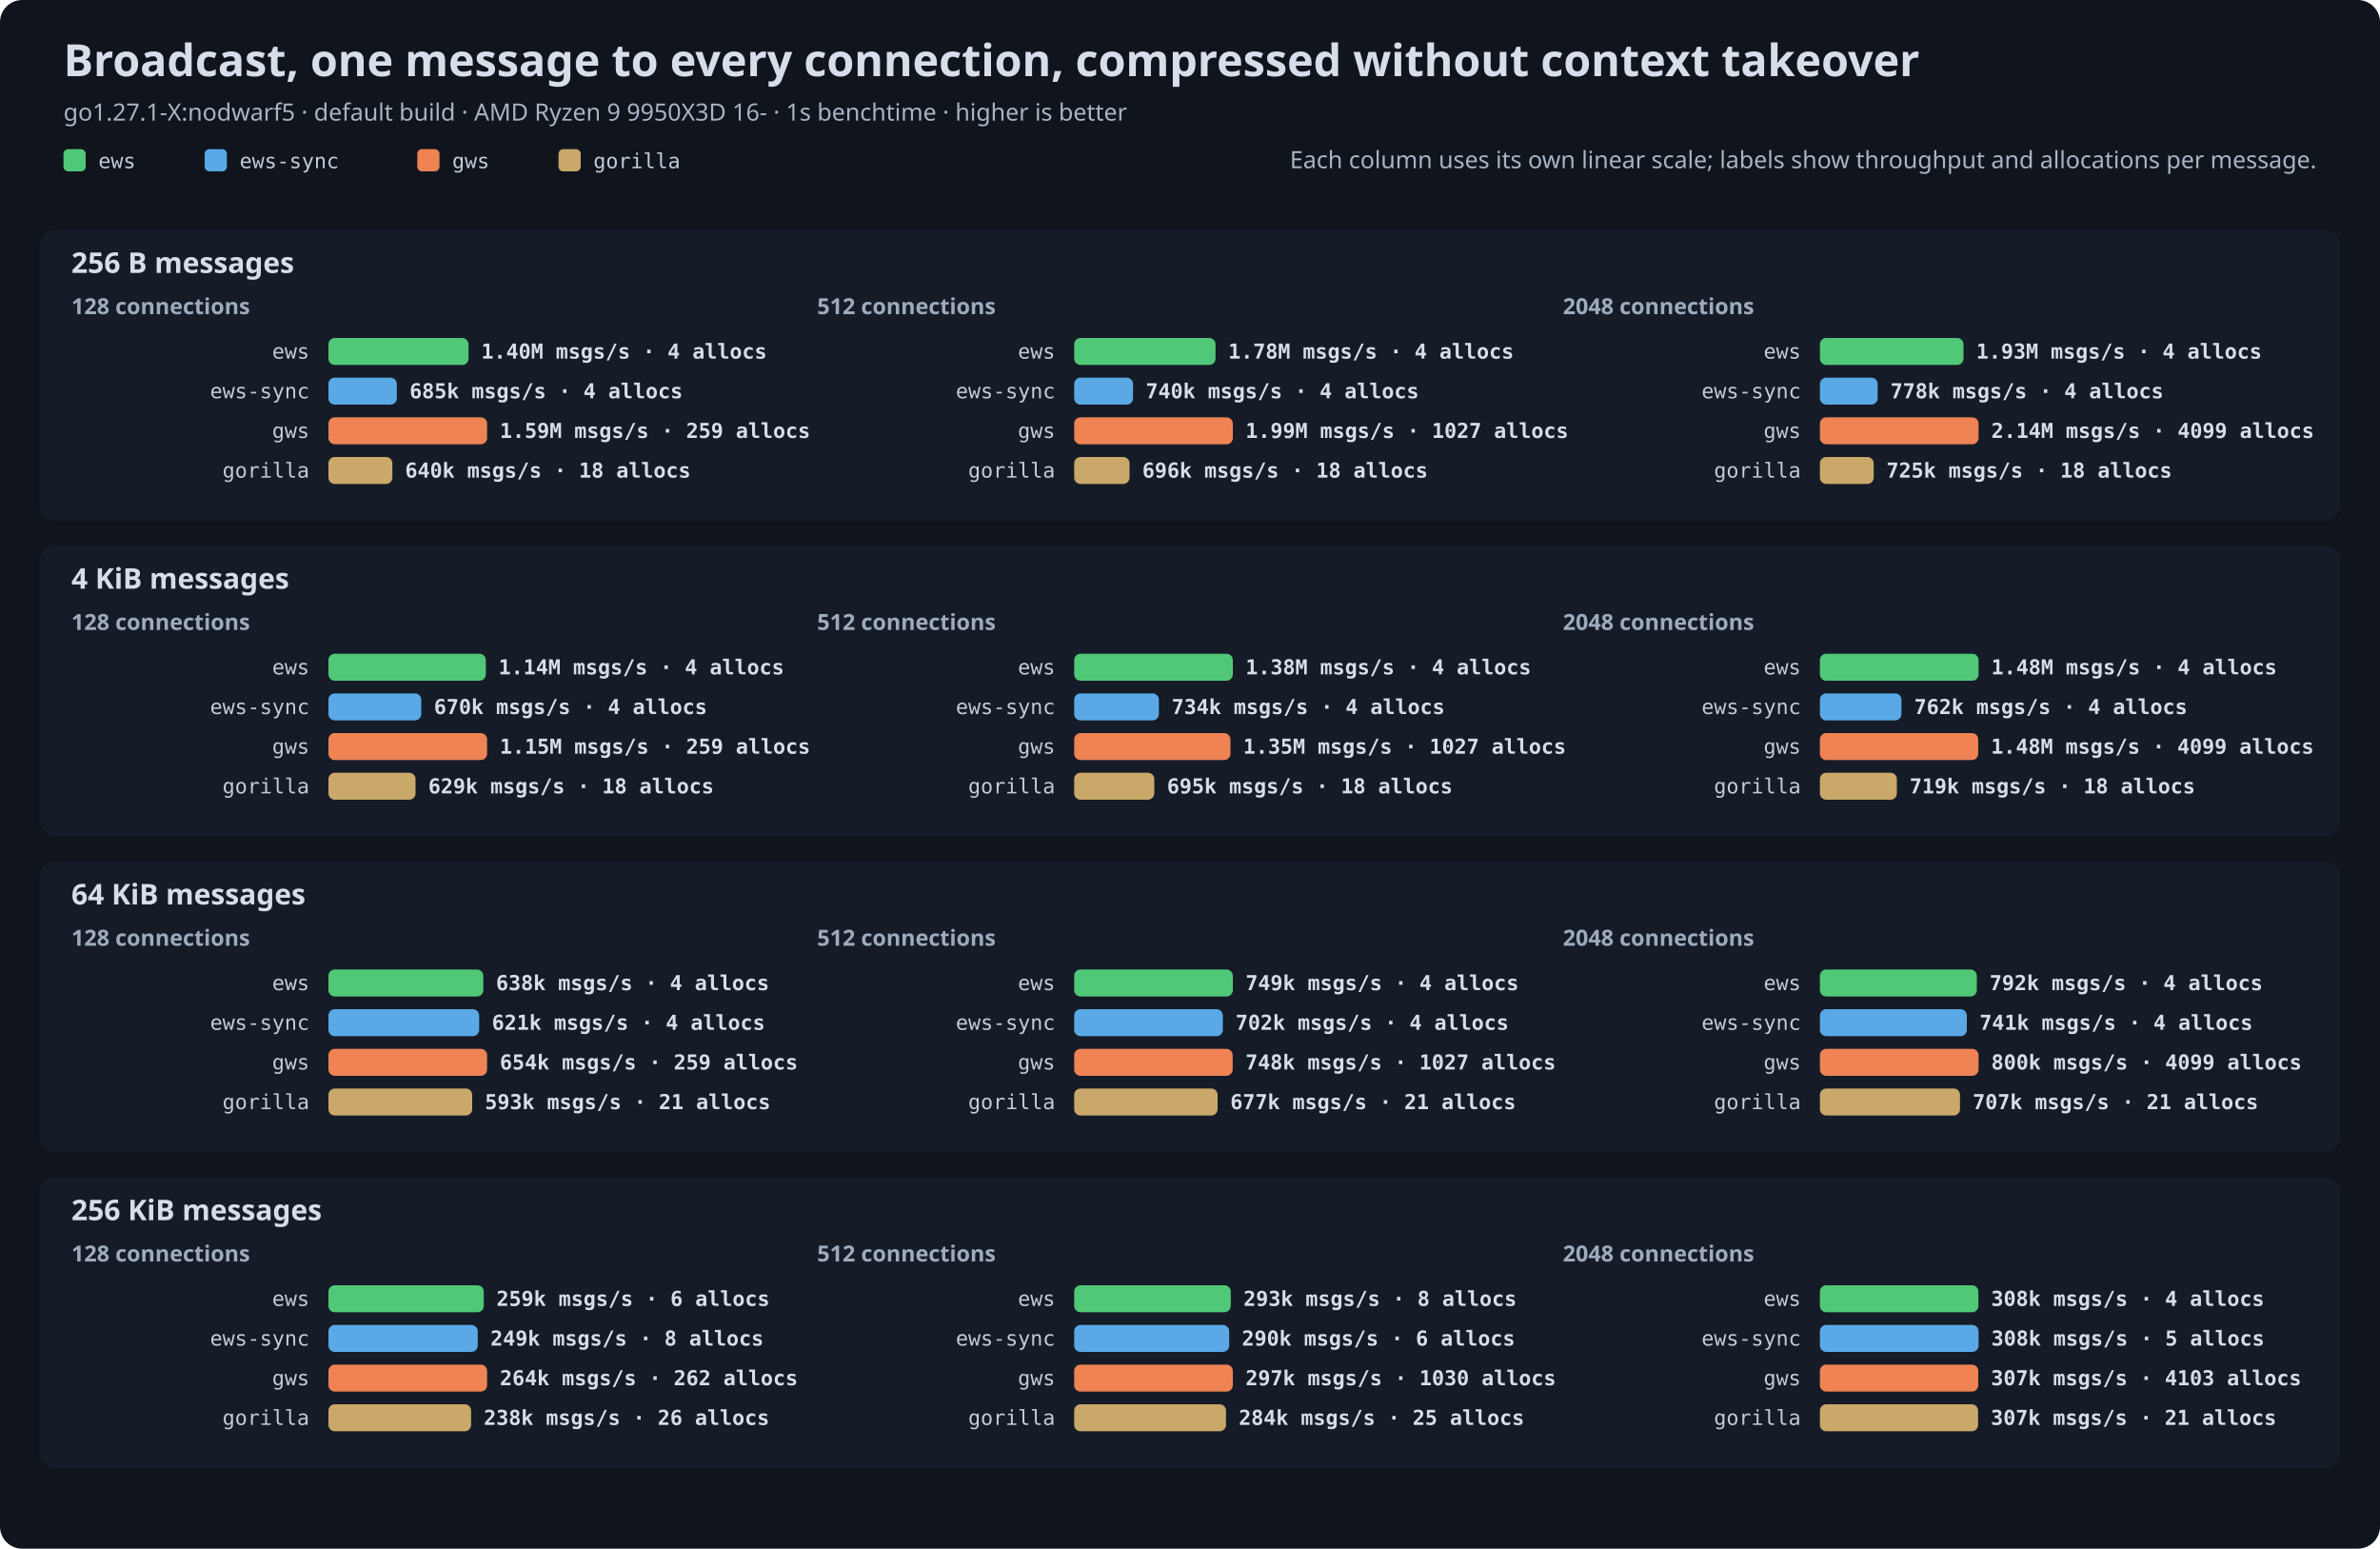
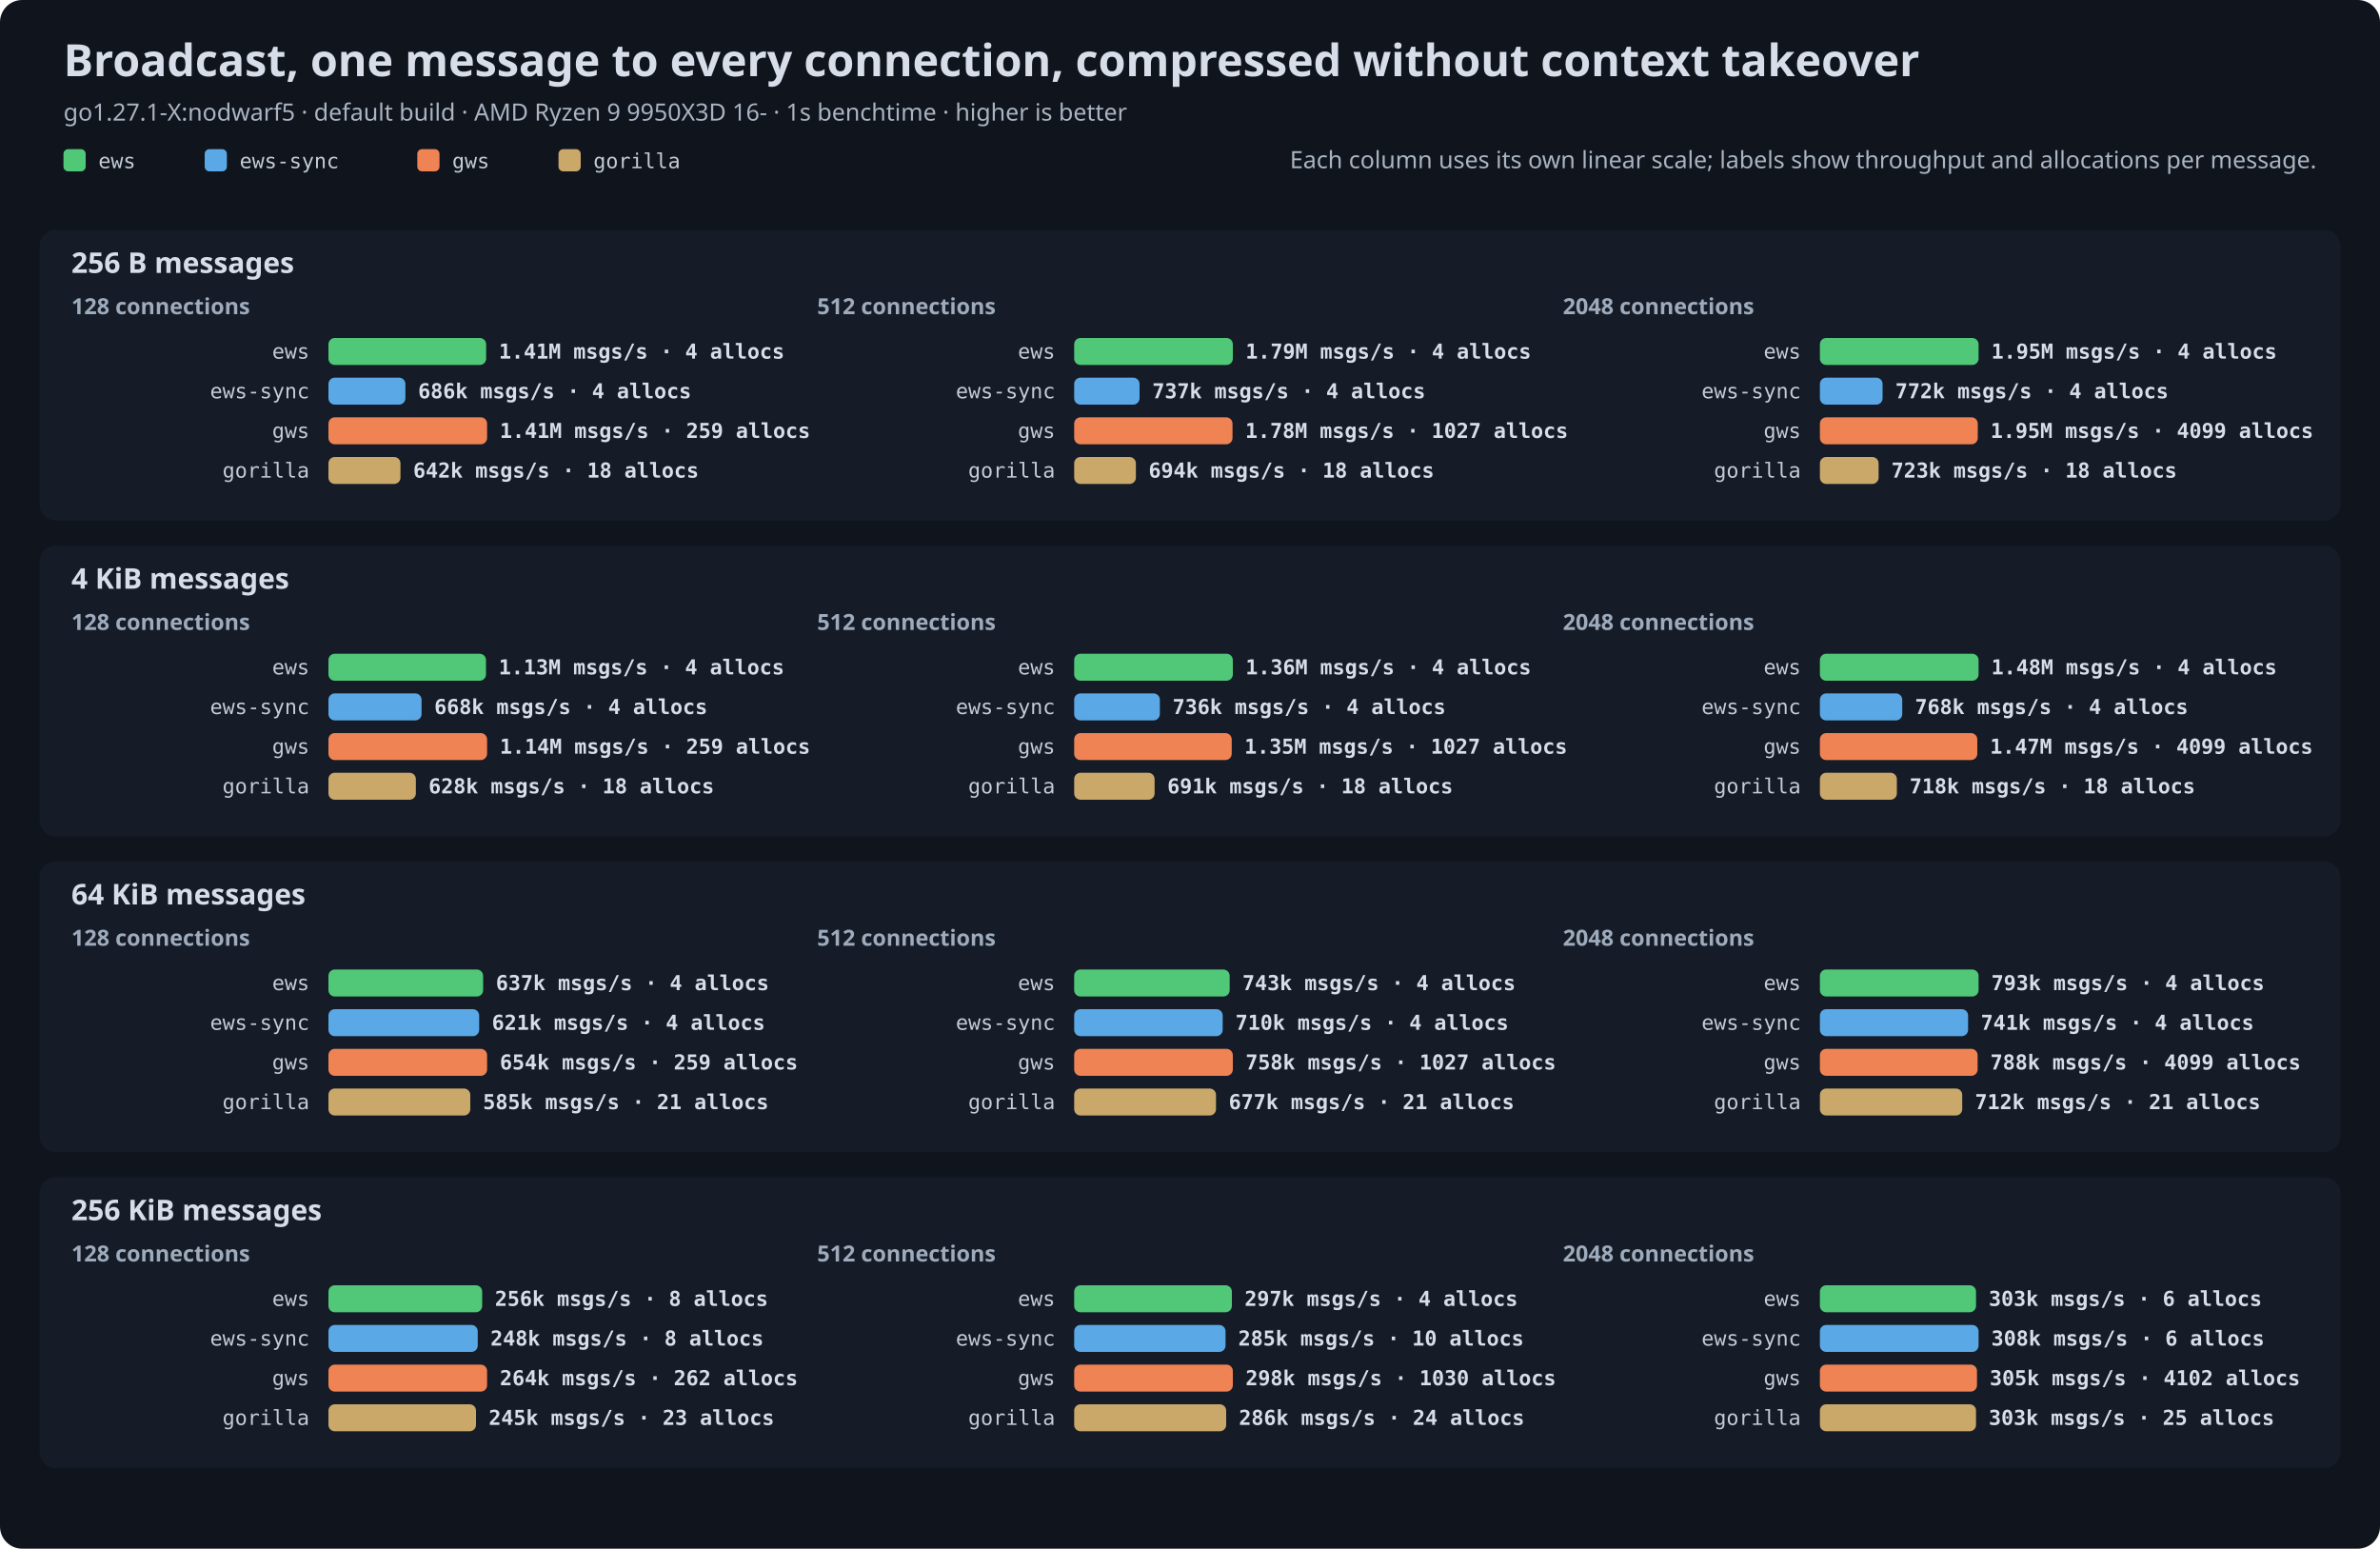
<svg xmlns="http://www.w3.org/2000/svg" width="1500" height="976" viewBox="0 0 1500 976" role="img" aria-labelledby="title desc">
  <style>text{font-family:ui-monospace,SFMono-Regular,Menlo,Consolas,monospace;fill:#d8dee9}.title{font-family:ui-sans-serif,system-ui,sans-serif;font-size:28px;font-weight:700}.subtitle{font-family:ui-sans-serif,system-ui,sans-serif;font-size:15px;fill:#aab4c3}.group{font-family:ui-sans-serif,system-ui,sans-serif;font-size:18px;font-weight:650}.contract{font-family:ui-sans-serif,system-ui,sans-serif;font-size:14px;font-weight:650;fill:#9eabbc}.series{font-size:13px;fill:#c4ccd8}.value{font-size:13px;font-weight:650}.panel{fill:#151c27}</style>
  <rect width="1500" height="976" rx="14" fill="#10151d" />
  <text class="title" x="40" y="48">Broadcast, one message to every connection, compressed without context takeover</text>
  <text class="subtitle" x="40" y="76">go1.27.1-X:nodwarf5 · default build · AMD Ryzen 9 9950X3D 16- · 1s benchtime · higher is better</text>
  <rect x="40" y="94" width="14" height="14" rx="3" fill="#50c878" />
  <text class="series" x="62" y="106">ews</text>
  <rect x="129" y="94" width="14" height="14" rx="3" fill="#5aa9e6" />
  <text class="series" x="151" y="106">ews-sync</text>
  <rect x="263" y="94" width="14" height="14" rx="3" fill="#ef8354" />
  <text class="series" x="285" y="106">gws</text>
  <rect x="352" y="94" width="14" height="14" rx="3" fill="#c9a86a" />
  <text class="series" x="374" y="106">gorilla</text>
  <text class="subtitle" x="1460" y="106" text-anchor="end">Each column uses its own linear scale; labels show throughput and allocations per message.</text>
  <g transform="translate(0,145)">
    <rect class="panel" x="25" y="0" width="1450" height="183" rx="10" />
    <text class="group" x="45" y="27">256 B messages</text>
    <text class="contract" x="45" y="53">128 connections</text>
    <text class="series" x="195" y="81" text-anchor="end">ews</text>
-     <rect x="207" y="68" width="88.3" height="17" rx="4" fill="#50c878" />
-     <text class="value" x="303.3" y="81">1.40M msgs/s · 4 allocs</text>
+     <rect x="207" y="68" width="99.4" height="17" rx="4" fill="#50c878" />
+     <text class="value" x="314.4" y="81">1.41M msgs/s · 4 allocs</text>
    <text class="series" x="195" y="106" text-anchor="end">ews-sync</text>
-     <rect x="207" y="93" width="43.1" height="17" rx="4" fill="#5aa9e6" />
-     <text class="value" x="258.1" y="106">685k msgs/s · 4 allocs</text>
+     <rect x="207" y="93" width="48.5" height="17" rx="4" fill="#5aa9e6" />
+     <text class="value" x="263.5" y="106">686k msgs/s · 4 allocs</text>
    <text class="series" x="195" y="131" text-anchor="end">gws</text>
    <rect x="207" y="118" width="100.0" height="17" rx="4" fill="#ef8354" />
-     <text class="value" x="315.0" y="131">1.59M msgs/s · 259 allocs</text>
+     <text class="value" x="315.0" y="131">1.41M msgs/s · 259 allocs</text>
    <text class="series" x="195" y="156" text-anchor="end">gorilla</text>
-     <rect x="207" y="143" width="40.3" height="17" rx="4" fill="#c9a86a" />
-     <text class="value" x="255.3" y="156">640k msgs/s · 18 allocs</text>
+     <rect x="207" y="143" width="45.4" height="17" rx="4" fill="#c9a86a" />
+     <text class="value" x="260.4" y="156">642k msgs/s · 18 allocs</text>
    <text class="contract" x="515" y="53">512 connections</text>
    <text class="series" x="665" y="81" text-anchor="end">ews</text>
-     <rect x="677" y="68" width="89.1" height="17" rx="4" fill="#50c878" />
-     <text class="value" x="774.1" y="81">1.78M msgs/s · 4 allocs</text>
+     <rect x="677" y="68" width="100.0" height="17" rx="4" fill="#50c878" />
+     <text class="value" x="785.0" y="81">1.79M msgs/s · 4 allocs</text>
    <text class="series" x="665" y="106" text-anchor="end">ews-sync</text>
-     <rect x="677" y="93" width="37.1" height="17" rx="4" fill="#5aa9e6" />
-     <text class="value" x="722.1" y="106">740k msgs/s · 4 allocs</text>
+     <rect x="677" y="93" width="41.2" height="17" rx="4" fill="#5aa9e6" />
+     <text class="value" x="726.2" y="106">737k msgs/s · 4 allocs</text>
    <text class="series" x="665" y="131" text-anchor="end">gws</text>
-     <rect x="677" y="118" width="100.0" height="17" rx="4" fill="#ef8354" />
-     <text class="value" x="785.0" y="131">1.99M msgs/s · 1027 allocs</text>
+     <rect x="677" y="118" width="99.8" height="17" rx="4" fill="#ef8354" />
+     <text class="value" x="784.8" y="131">1.78M msgs/s · 1027 allocs</text>
    <text class="series" x="665" y="156" text-anchor="end">gorilla</text>
-     <rect x="677" y="143" width="34.9" height="17" rx="4" fill="#c9a86a" />
-     <text class="value" x="719.9" y="156">696k msgs/s · 18 allocs</text>
+     <rect x="677" y="143" width="38.9" height="17" rx="4" fill="#c9a86a" />
+     <text class="value" x="723.9" y="156">694k msgs/s · 18 allocs</text>
    <text class="contract" x="985" y="53">2048 connections</text>
    <text class="series" x="1135" y="81" text-anchor="end">ews</text>
-     <rect x="1147" y="68" width="90.5" height="17" rx="4" fill="#50c878" />
-     <text class="value" x="1245.5" y="81">1.93M msgs/s · 4 allocs</text>
+     <rect x="1147" y="68" width="100.0" height="17" rx="4" fill="#50c878" />
+     <text class="value" x="1255.0" y="81">1.95M msgs/s · 4 allocs</text>
    <text class="series" x="1135" y="106" text-anchor="end">ews-sync</text>
-     <rect x="1147" y="93" width="36.4" height="17" rx="4" fill="#5aa9e6" />
-     <text class="value" x="1191.4" y="106">778k msgs/s · 4 allocs</text>
+     <rect x="1147" y="93" width="39.5" height="17" rx="4" fill="#5aa9e6" />
+     <text class="value" x="1194.5" y="106">772k msgs/s · 4 allocs</text>
    <text class="series" x="1135" y="131" text-anchor="end">gws</text>
-     <rect x="1147" y="118" width="100.0" height="17" rx="4" fill="#ef8354" />
-     <text class="value" x="1255.0" y="131">2.14M msgs/s · 4099 allocs</text>
+     <rect x="1147" y="118" width="99.5" height="17" rx="4" fill="#ef8354" />
+     <text class="value" x="1254.5" y="131">1.95M msgs/s · 4099 allocs</text>
    <text class="series" x="1135" y="156" text-anchor="end">gorilla</text>
-     <rect x="1147" y="143" width="33.9" height="17" rx="4" fill="#c9a86a" />
-     <text class="value" x="1188.9" y="156">725k msgs/s · 18 allocs</text>
+     <rect x="1147" y="143" width="37.0" height="17" rx="4" fill="#c9a86a" />
+     <text class="value" x="1192.0" y="156">723k msgs/s · 18 allocs</text>
  </g>
  <g transform="translate(0,344)">
    <rect class="panel" x="25" y="0" width="1450" height="183" rx="10" />
    <text class="group" x="45" y="27">4 KiB messages</text>
    <text class="contract" x="45" y="53">128 connections</text>
    <text class="series" x="195" y="81" text-anchor="end">ews</text>
-     <rect x="207" y="68" width="99.2" height="17" rx="4" fill="#50c878" />
-     <text class="value" x="314.2" y="81">1.14M msgs/s · 4 allocs</text>
+     <rect x="207" y="68" width="99.3" height="17" rx="4" fill="#50c878" />
+     <text class="value" x="314.3" y="81">1.13M msgs/s · 4 allocs</text>
    <text class="series" x="195" y="106" text-anchor="end">ews-sync</text>
-     <rect x="207" y="93" width="58.5" height="17" rx="4" fill="#5aa9e6" />
-     <text class="value" x="273.5" y="106">670k msgs/s · 4 allocs</text>
+     <rect x="207" y="93" width="58.7" height="17" rx="4" fill="#5aa9e6" />
+     <text class="value" x="273.7" y="106">668k msgs/s · 4 allocs</text>
    <text class="series" x="195" y="131" text-anchor="end">gws</text>
    <rect x="207" y="118" width="100.0" height="17" rx="4" fill="#ef8354" />
-     <text class="value" x="315.0" y="131">1.15M msgs/s · 259 allocs</text>
+     <text class="value" x="315.0" y="131">1.14M msgs/s · 259 allocs</text>
    <text class="series" x="195" y="156" text-anchor="end">gorilla</text>
-     <rect x="207" y="143" width="54.9" height="17" rx="4" fill="#c9a86a" />
-     <text class="value" x="269.9" y="156">629k msgs/s · 18 allocs</text>
+     <rect x="207" y="143" width="55.1" height="17" rx="4" fill="#c9a86a" />
+     <text class="value" x="270.1" y="156">628k msgs/s · 18 allocs</text>
    <text class="contract" x="515" y="53">512 connections</text>
    <text class="series" x="665" y="81" text-anchor="end">ews</text>
    <rect x="677" y="68" width="100.0" height="17" rx="4" fill="#50c878" />
-     <text class="value" x="785.0" y="81">1.38M msgs/s · 4 allocs</text>
+     <text class="value" x="785.0" y="81">1.36M msgs/s · 4 allocs</text>
    <text class="series" x="665" y="106" text-anchor="end">ews-sync</text>
-     <rect x="677" y="93" width="53.4" height="17" rx="4" fill="#5aa9e6" />
-     <text class="value" x="738.4" y="106">734k msgs/s · 4 allocs</text>
+     <rect x="677" y="93" width="54.0" height="17" rx="4" fill="#5aa9e6" />
+     <text class="value" x="739.0" y="106">736k msgs/s · 4 allocs</text>
    <text class="series" x="665" y="131" text-anchor="end">gws</text>
-     <rect x="677" y="118" width="98.5" height="17" rx="4" fill="#ef8354" />
-     <text class="value" x="783.5" y="131">1.35M msgs/s · 1027 allocs</text>
+     <rect x="677" y="118" width="99.3" height="17" rx="4" fill="#ef8354" />
+     <text class="value" x="784.3" y="131">1.35M msgs/s · 1027 allocs</text>
    <text class="series" x="665" y="156" text-anchor="end">gorilla</text>
-     <rect x="677" y="143" width="50.5" height="17" rx="4" fill="#c9a86a" />
-     <text class="value" x="735.5" y="156">695k msgs/s · 18 allocs</text>
+     <rect x="677" y="143" width="50.7" height="17" rx="4" fill="#c9a86a" />
+     <text class="value" x="735.7" y="156">691k msgs/s · 18 allocs</text>
    <text class="contract" x="985" y="53">2048 connections</text>
    <text class="series" x="1135" y="81" text-anchor="end">ews</text>
    <rect x="1147" y="68" width="100.0" height="17" rx="4" fill="#50c878" />
    <text class="value" x="1255.0" y="81">1.48M msgs/s · 4 allocs</text>
    <text class="series" x="1135" y="106" text-anchor="end">ews-sync</text>
-     <rect x="1147" y="93" width="51.4" height="17" rx="4" fill="#5aa9e6" />
-     <text class="value" x="1206.4" y="106">762k msgs/s · 4 allocs</text>
+     <rect x="1147" y="93" width="51.9" height="17" rx="4" fill="#5aa9e6" />
+     <text class="value" x="1206.9" y="106">768k msgs/s · 4 allocs</text>
    <text class="series" x="1135" y="131" text-anchor="end">gws</text>
-     <rect x="1147" y="118" width="99.8" height="17" rx="4" fill="#ef8354" />
-     <text class="value" x="1254.8" y="131">1.48M msgs/s · 4099 allocs</text>
+     <rect x="1147" y="118" width="99.2" height="17" rx="4" fill="#ef8354" />
+     <text class="value" x="1254.2" y="131">1.47M msgs/s · 4099 allocs</text>
    <text class="series" x="1135" y="156" text-anchor="end">gorilla</text>
    <rect x="1147" y="143" width="48.5" height="17" rx="4" fill="#c9a86a" />
-     <text class="value" x="1203.5" y="156">719k msgs/s · 18 allocs</text>
+     <text class="value" x="1203.5" y="156">718k msgs/s · 18 allocs</text>
  </g>
  <g transform="translate(0,543)">
    <rect class="panel" x="25" y="0" width="1450" height="183" rx="10" />
    <text class="group" x="45" y="27">64 KiB messages</text>
    <text class="contract" x="45" y="53">128 connections</text>
    <text class="series" x="195" y="81" text-anchor="end">ews</text>
-     <rect x="207" y="68" width="97.6" height="17" rx="4" fill="#50c878" />
-     <text class="value" x="312.6" y="81">638k msgs/s · 4 allocs</text>
+     <rect x="207" y="68" width="97.5" height="17" rx="4" fill="#50c878" />
+     <text class="value" x="312.5" y="81">637k msgs/s · 4 allocs</text>
    <text class="series" x="195" y="106" text-anchor="end">ews-sync</text>
    <rect x="207" y="93" width="95.0" height="17" rx="4" fill="#5aa9e6" />
    <text class="value" x="310.0" y="106">621k msgs/s · 4 allocs</text>
    <text class="series" x="195" y="131" text-anchor="end">gws</text>
    <rect x="207" y="118" width="100.0" height="17" rx="4" fill="#ef8354" />
    <text class="value" x="315.0" y="131">654k msgs/s · 259 allocs</text>
    <text class="series" x="195" y="156" text-anchor="end">gorilla</text>
-     <rect x="207" y="143" width="90.6" height="17" rx="4" fill="#c9a86a" />
-     <text class="value" x="305.6" y="156">593k msgs/s · 21 allocs</text>
+     <rect x="207" y="143" width="89.4" height="17" rx="4" fill="#c9a86a" />
+     <text class="value" x="304.4" y="156">585k msgs/s · 21 allocs</text>
    <text class="contract" x="515" y="53">512 connections</text>
    <text class="series" x="665" y="81" text-anchor="end">ews</text>
-     <rect x="677" y="68" width="100.0" height="17" rx="4" fill="#50c878" />
-     <text class="value" x="785.0" y="81">749k msgs/s · 4 allocs</text>
+     <rect x="677" y="68" width="98.0" height="17" rx="4" fill="#50c878" />
+     <text class="value" x="783.0" y="81">743k msgs/s · 4 allocs</text>
    <text class="series" x="665" y="106" text-anchor="end">ews-sync</text>
-     <rect x="677" y="93" width="93.7" height="17" rx="4" fill="#5aa9e6" />
-     <text class="value" x="778.7" y="106">702k msgs/s · 4 allocs</text>
+     <rect x="677" y="93" width="93.6" height="17" rx="4" fill="#5aa9e6" />
+     <text class="value" x="778.6" y="106">710k msgs/s · 4 allocs</text>
    <text class="series" x="665" y="131" text-anchor="end">gws</text>
-     <rect x="677" y="118" width="99.9" height="17" rx="4" fill="#ef8354" />
-     <text class="value" x="784.9" y="131">748k msgs/s · 1027 allocs</text>
+     <rect x="677" y="118" width="100.0" height="17" rx="4" fill="#ef8354" />
+     <text class="value" x="785.0" y="131">758k msgs/s · 1027 allocs</text>
    <text class="series" x="665" y="156" text-anchor="end">gorilla</text>
-     <rect x="677" y="143" width="90.4" height="17" rx="4" fill="#c9a86a" />
-     <text class="value" x="775.4" y="156">677k msgs/s · 21 allocs</text>
+     <rect x="677" y="143" width="89.4" height="17" rx="4" fill="#c9a86a" />
+     <text class="value" x="774.4" y="156">677k msgs/s · 21 allocs</text>
    <text class="contract" x="985" y="53">2048 connections</text>
    <text class="series" x="1135" y="81" text-anchor="end">ews</text>
-     <rect x="1147" y="68" width="98.9" height="17" rx="4" fill="#50c878" />
-     <text class="value" x="1253.9" y="81">792k msgs/s · 4 allocs</text>
+     <rect x="1147" y="68" width="100.0" height="17" rx="4" fill="#50c878" />
+     <text class="value" x="1255.0" y="81">793k msgs/s · 4 allocs</text>
    <text class="series" x="1135" y="106" text-anchor="end">ews-sync</text>
-     <rect x="1147" y="93" width="92.6" height="17" rx="4" fill="#5aa9e6" />
-     <text class="value" x="1247.6" y="106">741k msgs/s · 4 allocs</text>
+     <rect x="1147" y="93" width="93.4" height="17" rx="4" fill="#5aa9e6" />
+     <text class="value" x="1248.4" y="106">741k msgs/s · 4 allocs</text>
    <text class="series" x="1135" y="131" text-anchor="end">gws</text>
-     <rect x="1147" y="118" width="100.0" height="17" rx="4" fill="#ef8354" />
-     <text class="value" x="1255.0" y="131">800k msgs/s · 4099 allocs</text>
+     <rect x="1147" y="118" width="99.4" height="17" rx="4" fill="#ef8354" />
+     <text class="value" x="1254.4" y="131">788k msgs/s · 4099 allocs</text>
    <text class="series" x="1135" y="156" text-anchor="end">gorilla</text>
-     <rect x="1147" y="143" width="88.3" height="17" rx="4" fill="#c9a86a" />
-     <text class="value" x="1243.3" y="156">707k msgs/s · 21 allocs</text>
+     <rect x="1147" y="143" width="89.7" height="17" rx="4" fill="#c9a86a" />
+     <text class="value" x="1244.7" y="156">712k msgs/s · 21 allocs</text>
  </g>
  <g transform="translate(0,742)">
    <rect class="panel" x="25" y="0" width="1450" height="183" rx="10" />
    <text class="group" x="45" y="27">256 KiB messages</text>
    <text class="contract" x="45" y="53">128 connections</text>
    <text class="series" x="195" y="81" text-anchor="end">ews</text>
-     <rect x="207" y="68" width="97.9" height="17" rx="4" fill="#50c878" />
-     <text class="value" x="312.9" y="81">259k msgs/s · 6 allocs</text>
+     <rect x="207" y="68" width="96.9" height="17" rx="4" fill="#50c878" />
+     <text class="value" x="311.9" y="81">256k msgs/s · 8 allocs</text>
    <text class="series" x="195" y="106" text-anchor="end">ews-sync</text>
    <rect x="207" y="93" width="94.1" height="17" rx="4" fill="#5aa9e6" />
-     <text class="value" x="309.1" y="106">249k msgs/s · 8 allocs</text>
+     <text class="value" x="309.1" y="106">248k msgs/s · 8 allocs</text>
    <text class="series" x="195" y="131" text-anchor="end">gws</text>
    <rect x="207" y="118" width="100.0" height="17" rx="4" fill="#ef8354" />
    <text class="value" x="315.0" y="131">264k msgs/s · 262 allocs</text>
    <text class="series" x="195" y="156" text-anchor="end">gorilla</text>
-     <rect x="207" y="143" width="89.9" height="17" rx="4" fill="#c9a86a" />
-     <text class="value" x="304.9" y="156">238k msgs/s · 26 allocs</text>
+     <rect x="207" y="143" width="93.0" height="17" rx="4" fill="#c9a86a" />
+     <text class="value" x="308.0" y="156">245k msgs/s · 23 allocs</text>
    <text class="contract" x="515" y="53">512 connections</text>
    <text class="series" x="665" y="81" text-anchor="end">ews</text>
-     <rect x="677" y="68" width="98.7" height="17" rx="4" fill="#50c878" />
-     <text class="value" x="783.7" y="81">293k msgs/s · 8 allocs</text>
+     <rect x="677" y="68" width="99.4" height="17" rx="4" fill="#50c878" />
+     <text class="value" x="784.4" y="81">297k msgs/s · 4 allocs</text>
    <text class="series" x="665" y="106" text-anchor="end">ews-sync</text>
-     <rect x="677" y="93" width="97.7" height="17" rx="4" fill="#5aa9e6" />
-     <text class="value" x="782.7" y="106">290k msgs/s · 6 allocs</text>
+     <rect x="677" y="93" width="95.4" height="17" rx="4" fill="#5aa9e6" />
+     <text class="value" x="780.4" y="106">285k msgs/s · 10 allocs</text>
    <text class="series" x="665" y="131" text-anchor="end">gws</text>
    <rect x="677" y="118" width="100.0" height="17" rx="4" fill="#ef8354" />
-     <text class="value" x="785.0" y="131">297k msgs/s · 1030 allocs</text>
+     <text class="value" x="785.0" y="131">298k msgs/s · 1030 allocs</text>
    <text class="series" x="665" y="156" text-anchor="end">gorilla</text>
-     <rect x="677" y="143" width="95.7" height="17" rx="4" fill="#c9a86a" />
-     <text class="value" x="780.7" y="156">284k msgs/s · 25 allocs</text>
+     <rect x="677" y="143" width="95.8" height="17" rx="4" fill="#c9a86a" />
+     <text class="value" x="780.8" y="156">286k msgs/s · 24 allocs</text>
    <text class="contract" x="985" y="53">2048 connections</text>
    <text class="series" x="1135" y="81" text-anchor="end">ews</text>
-     <rect x="1147" y="68" width="99.9" height="17" rx="4" fill="#50c878" />
-     <text class="value" x="1254.9" y="81">308k msgs/s · 4 allocs</text>
+     <rect x="1147" y="68" width="98.4" height="17" rx="4" fill="#50c878" />
+     <text class="value" x="1253.4" y="81">303k msgs/s · 6 allocs</text>
    <text class="series" x="1135" y="106" text-anchor="end">ews-sync</text>
    <rect x="1147" y="93" width="100.0" height="17" rx="4" fill="#5aa9e6" />
-     <text class="value" x="1255.0" y="106">308k msgs/s · 5 allocs</text>
+     <text class="value" x="1255.0" y="106">308k msgs/s · 6 allocs</text>
    <text class="series" x="1135" y="131" text-anchor="end">gws</text>
-     <rect x="1147" y="118" width="99.8" height="17" rx="4" fill="#ef8354" />
-     <text class="value" x="1254.8" y="131">307k msgs/s · 4103 allocs</text>
+     <rect x="1147" y="118" width="99.0" height="17" rx="4" fill="#ef8354" />
+     <text class="value" x="1254.0" y="131">305k msgs/s · 4102 allocs</text>
    <text class="series" x="1135" y="156" text-anchor="end">gorilla</text>
-     <rect x="1147" y="143" width="99.7" height="17" rx="4" fill="#c9a86a" />
-     <text class="value" x="1254.7" y="156">307k msgs/s · 21 allocs</text>
+     <rect x="1147" y="143" width="98.4" height="17" rx="4" fill="#c9a86a" />
+     <text class="value" x="1253.4" y="156">303k msgs/s · 25 allocs</text>
  </g>
</svg>
